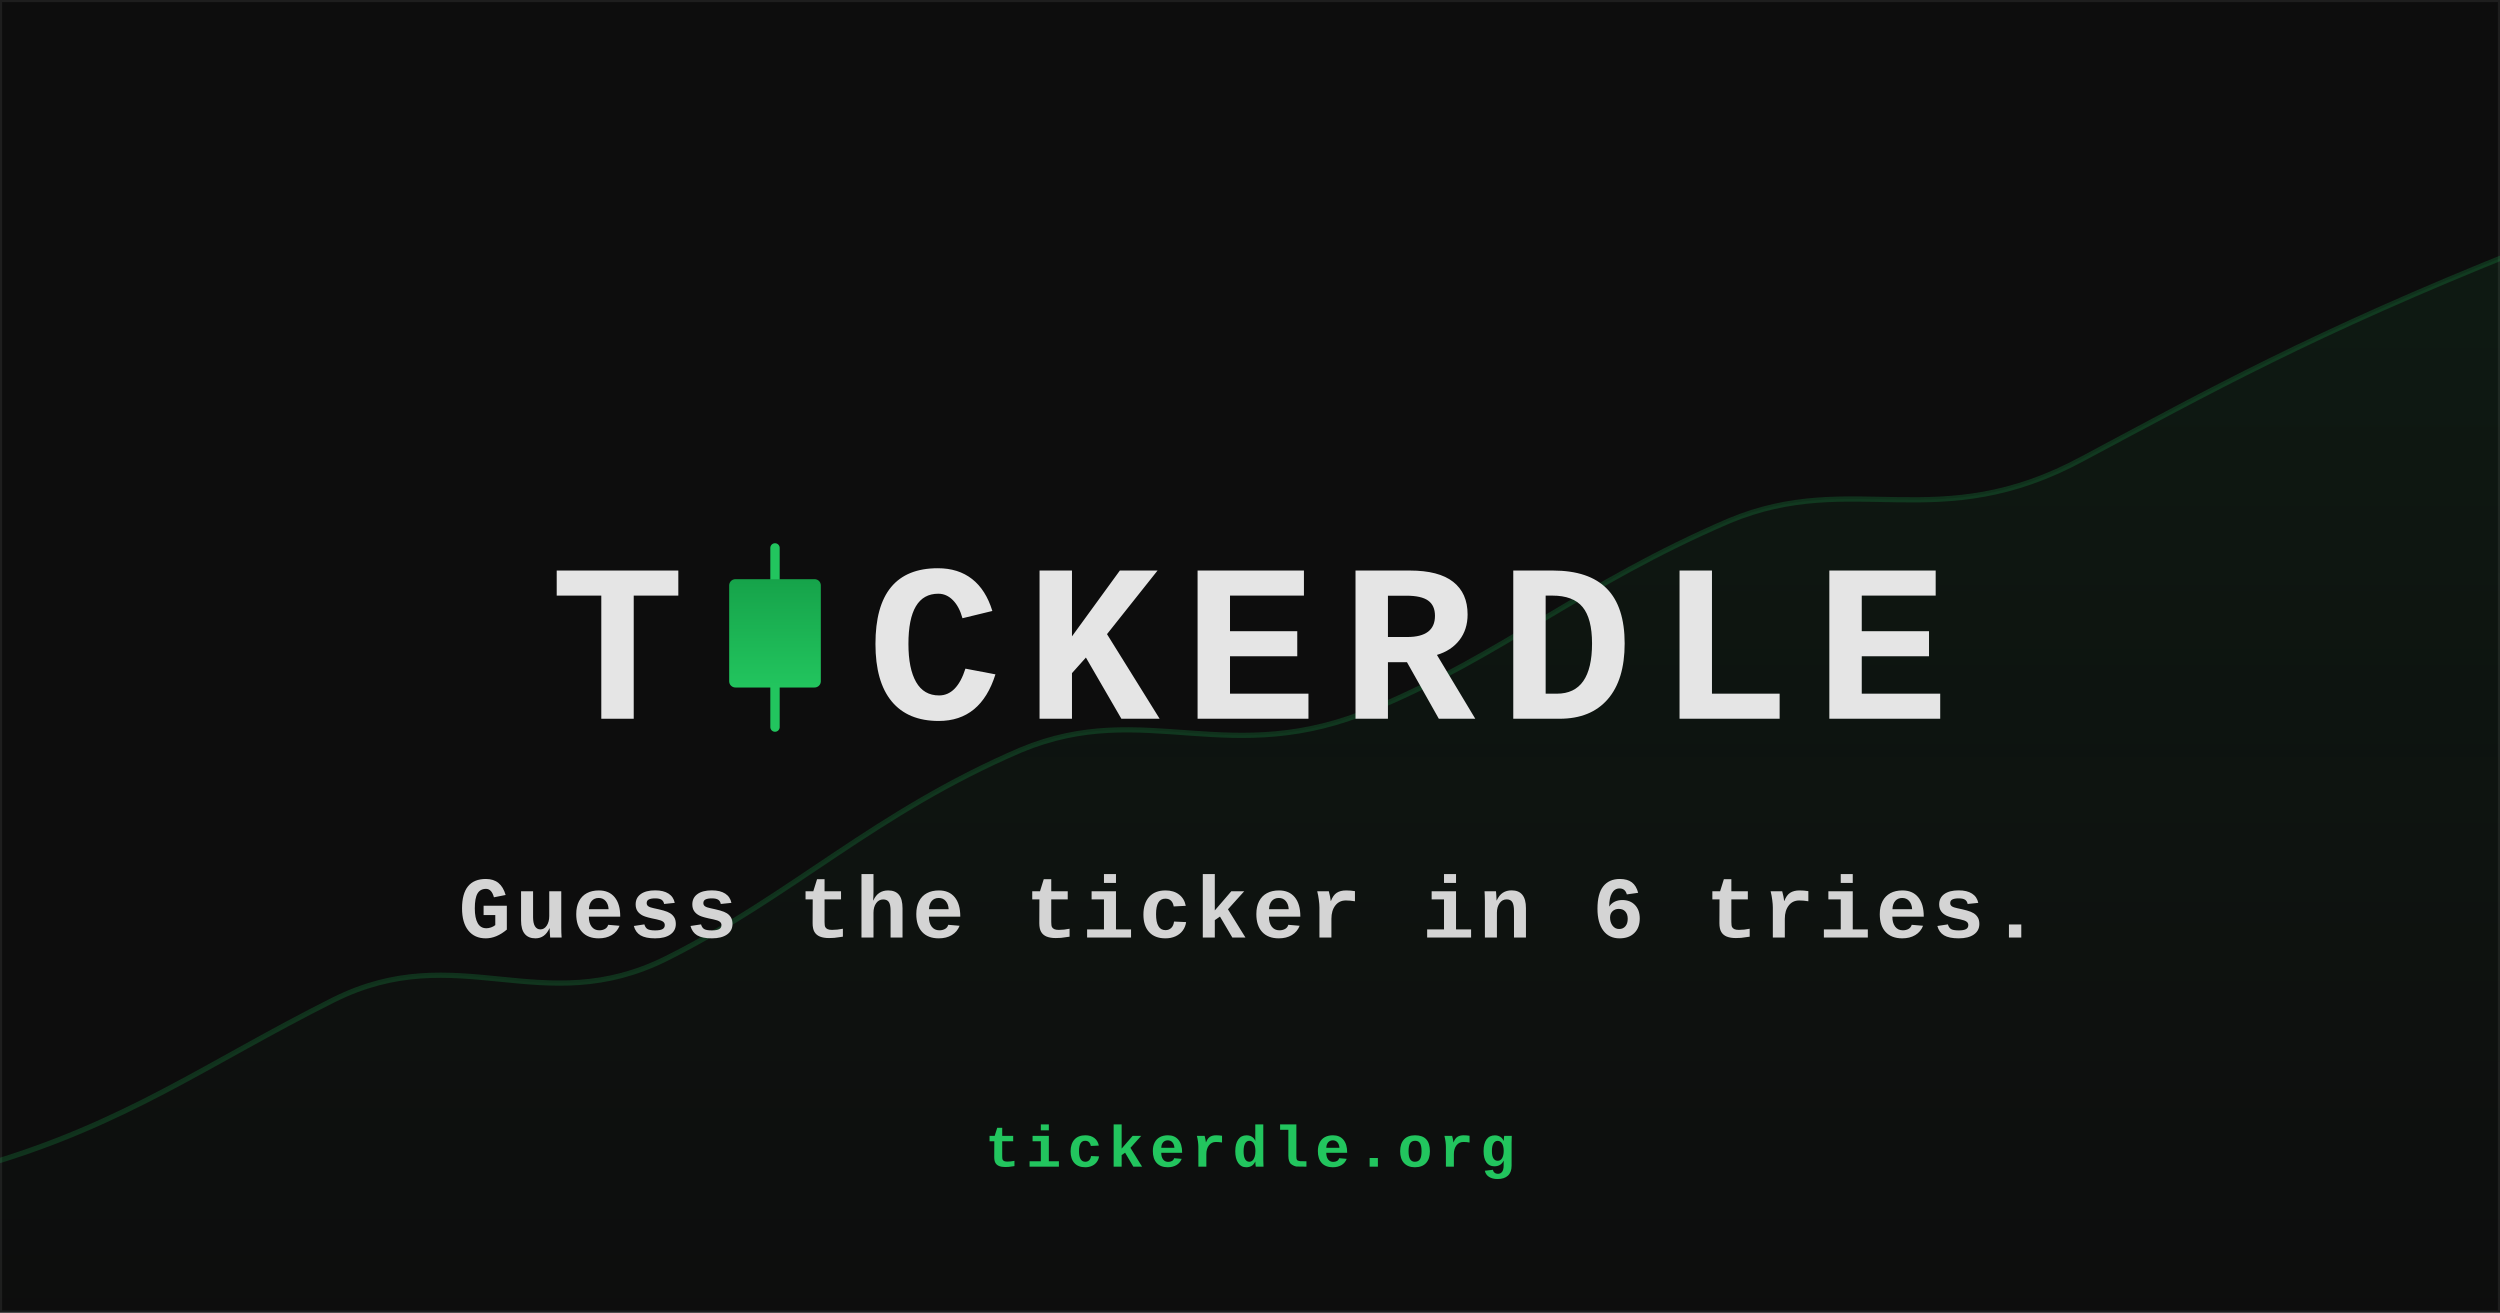
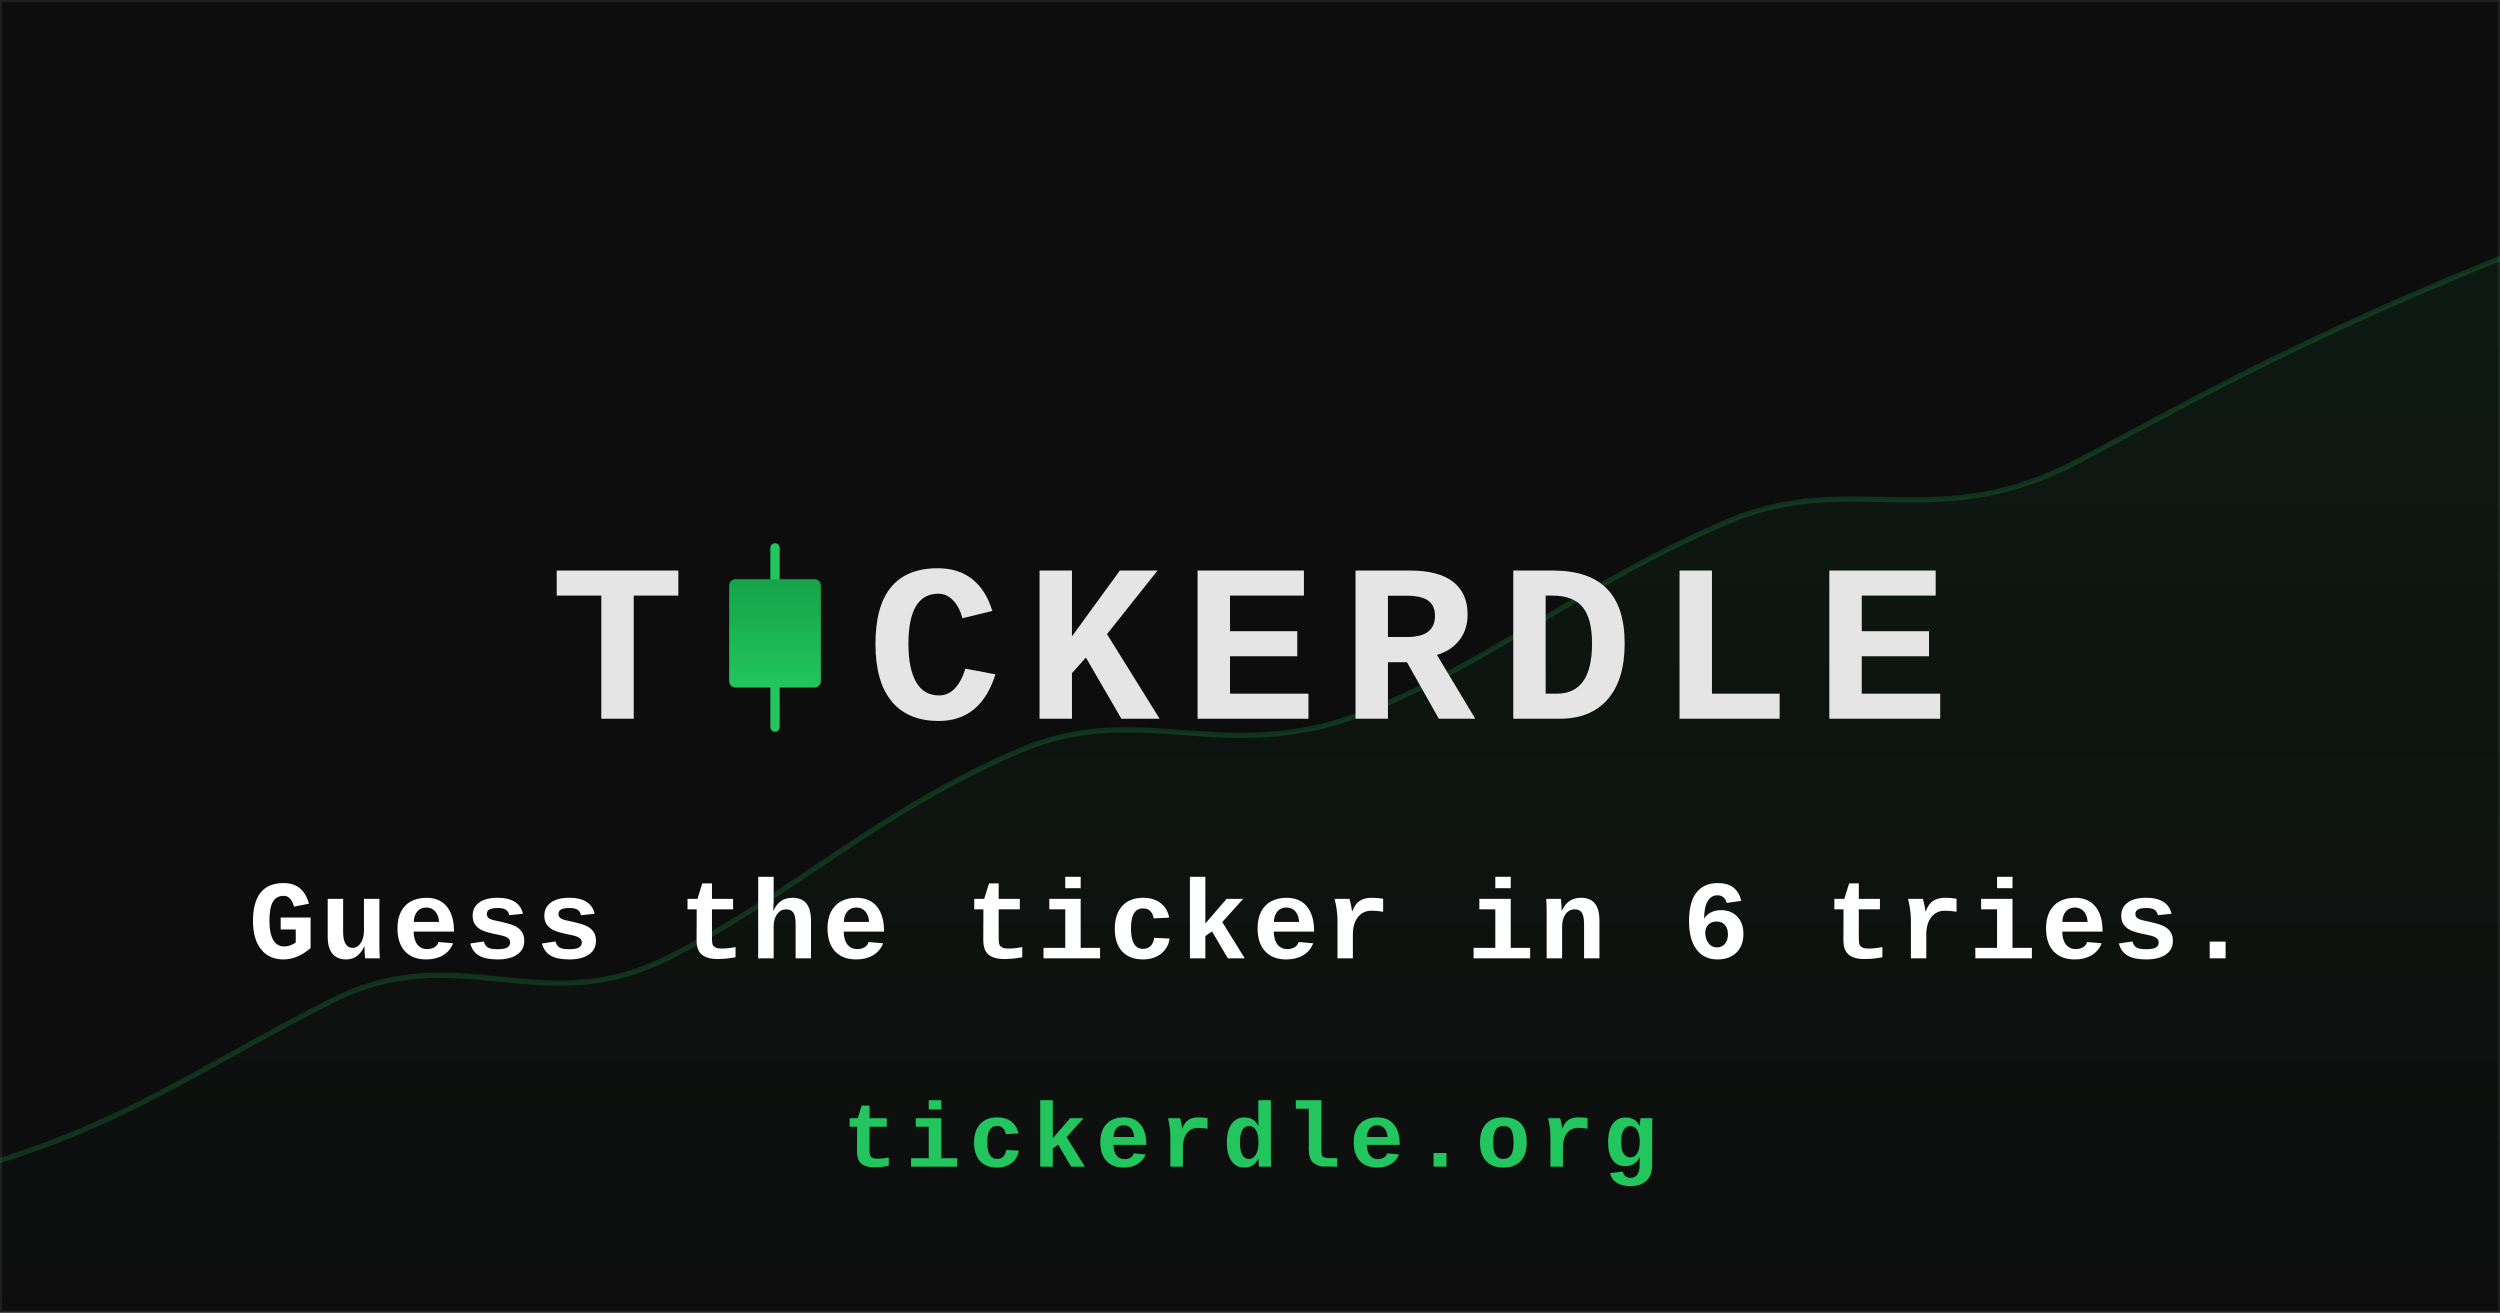
<svg xmlns="http://www.w3.org/2000/svg" width="1200" height="630" viewBox="0 0 1200 630">
  <defs>
    <linearGradient id="chartArea" x1="0" y1="0" x2="0" y2="1">
      <stop offset="0%" stop-color="#22c55e" stop-opacity="0.07" />
      <stop offset="100%" stop-color="#22c55e" stop-opacity="0" />
    </linearGradient>
    <linearGradient id="candleBody" x1="0" y1="0" x2="0" y2="1">
      <stop offset="0%" stop-color="#16a34a" />
      <stop offset="100%" stop-color="#22c55e" />
    </linearGradient>
  </defs>
  <rect width="1200" height="630" fill="#0d0d0d" />
  <rect x="0.5" y="0.5" width="1199" height="629" fill="none" stroke="#1e1e1e" stroke-width="1" />
  <path d="     M-10,560     C 60,540  100,510  160,480     C 220,450  260,490  320,460     C 380,430  420,390  490,360     C 550,335  590,370  660,340     C 720,315  760,280  830,250     C 890,225  930,258  1000,220     C 1060,188 1110,160 1210,120     L1210,640 L-10,640 Z" fill="url(#chartArea)" />
  <path d="     M-10,560     C 60,540  100,510  160,480     C 220,450  260,490  320,460     C 380,430  420,390  490,360     C 550,335  590,370  660,340     C 720,315  760,280  830,250     C 890,225  930,258  1000,220     C 1060,188 1110,160 1210,120" fill="none" stroke="#22c55e" stroke-width="2.5" stroke-opacity="0.20" stroke-linecap="round" stroke-linejoin="round" />
  <text x="264" y="345" font-family="'Courier New', Courier, monospace" font-weight="bold" font-size="108" fill="#e5e5e5" letter-spacing="11">T</text>
  <line x1="372" y1="263" x2="372" y2="349" stroke="#22c55e" stroke-width="4.5" stroke-linecap="round" />
  <rect x="350" y="278" width="44" height="52" rx="3" fill="url(#candleBody)" />
  <text x="416" y="345" font-family="'Courier New', Courier, monospace" font-weight="bold" font-size="108" fill="#e5e5e5" letter-spacing="11">CKERDLE</text>
-   <text x="600" y="450" font-family="'Courier New', Courier, monospace" font-size="42" fill="#d4d4d4" font-weight="bold" letter-spacing="2" text-anchor="middle">Guess the ticker in 6 tries.</text>
-   <text x="600" y="560" font-family="'Courier New', Courier, monospace" font-size="28" fill="#22c55e" font-weight="bold" letter-spacing="3" text-anchor="middle">tickerdle.org</text>
+   <text x="600" y="460" font-family="'Courier New', Courier, monospace" font-size="54" fill="#ffffff" font-weight="bold" letter-spacing="2" text-anchor="middle">Guess the ticker in 6 tries.</text>
+   <text x="600" y="560" font-family="'Courier New', Courier, monospace" font-size="44" fill="#22c55e" font-weight="bold" letter-spacing="4" text-anchor="middle">tickerdle.org</text>
</svg>
